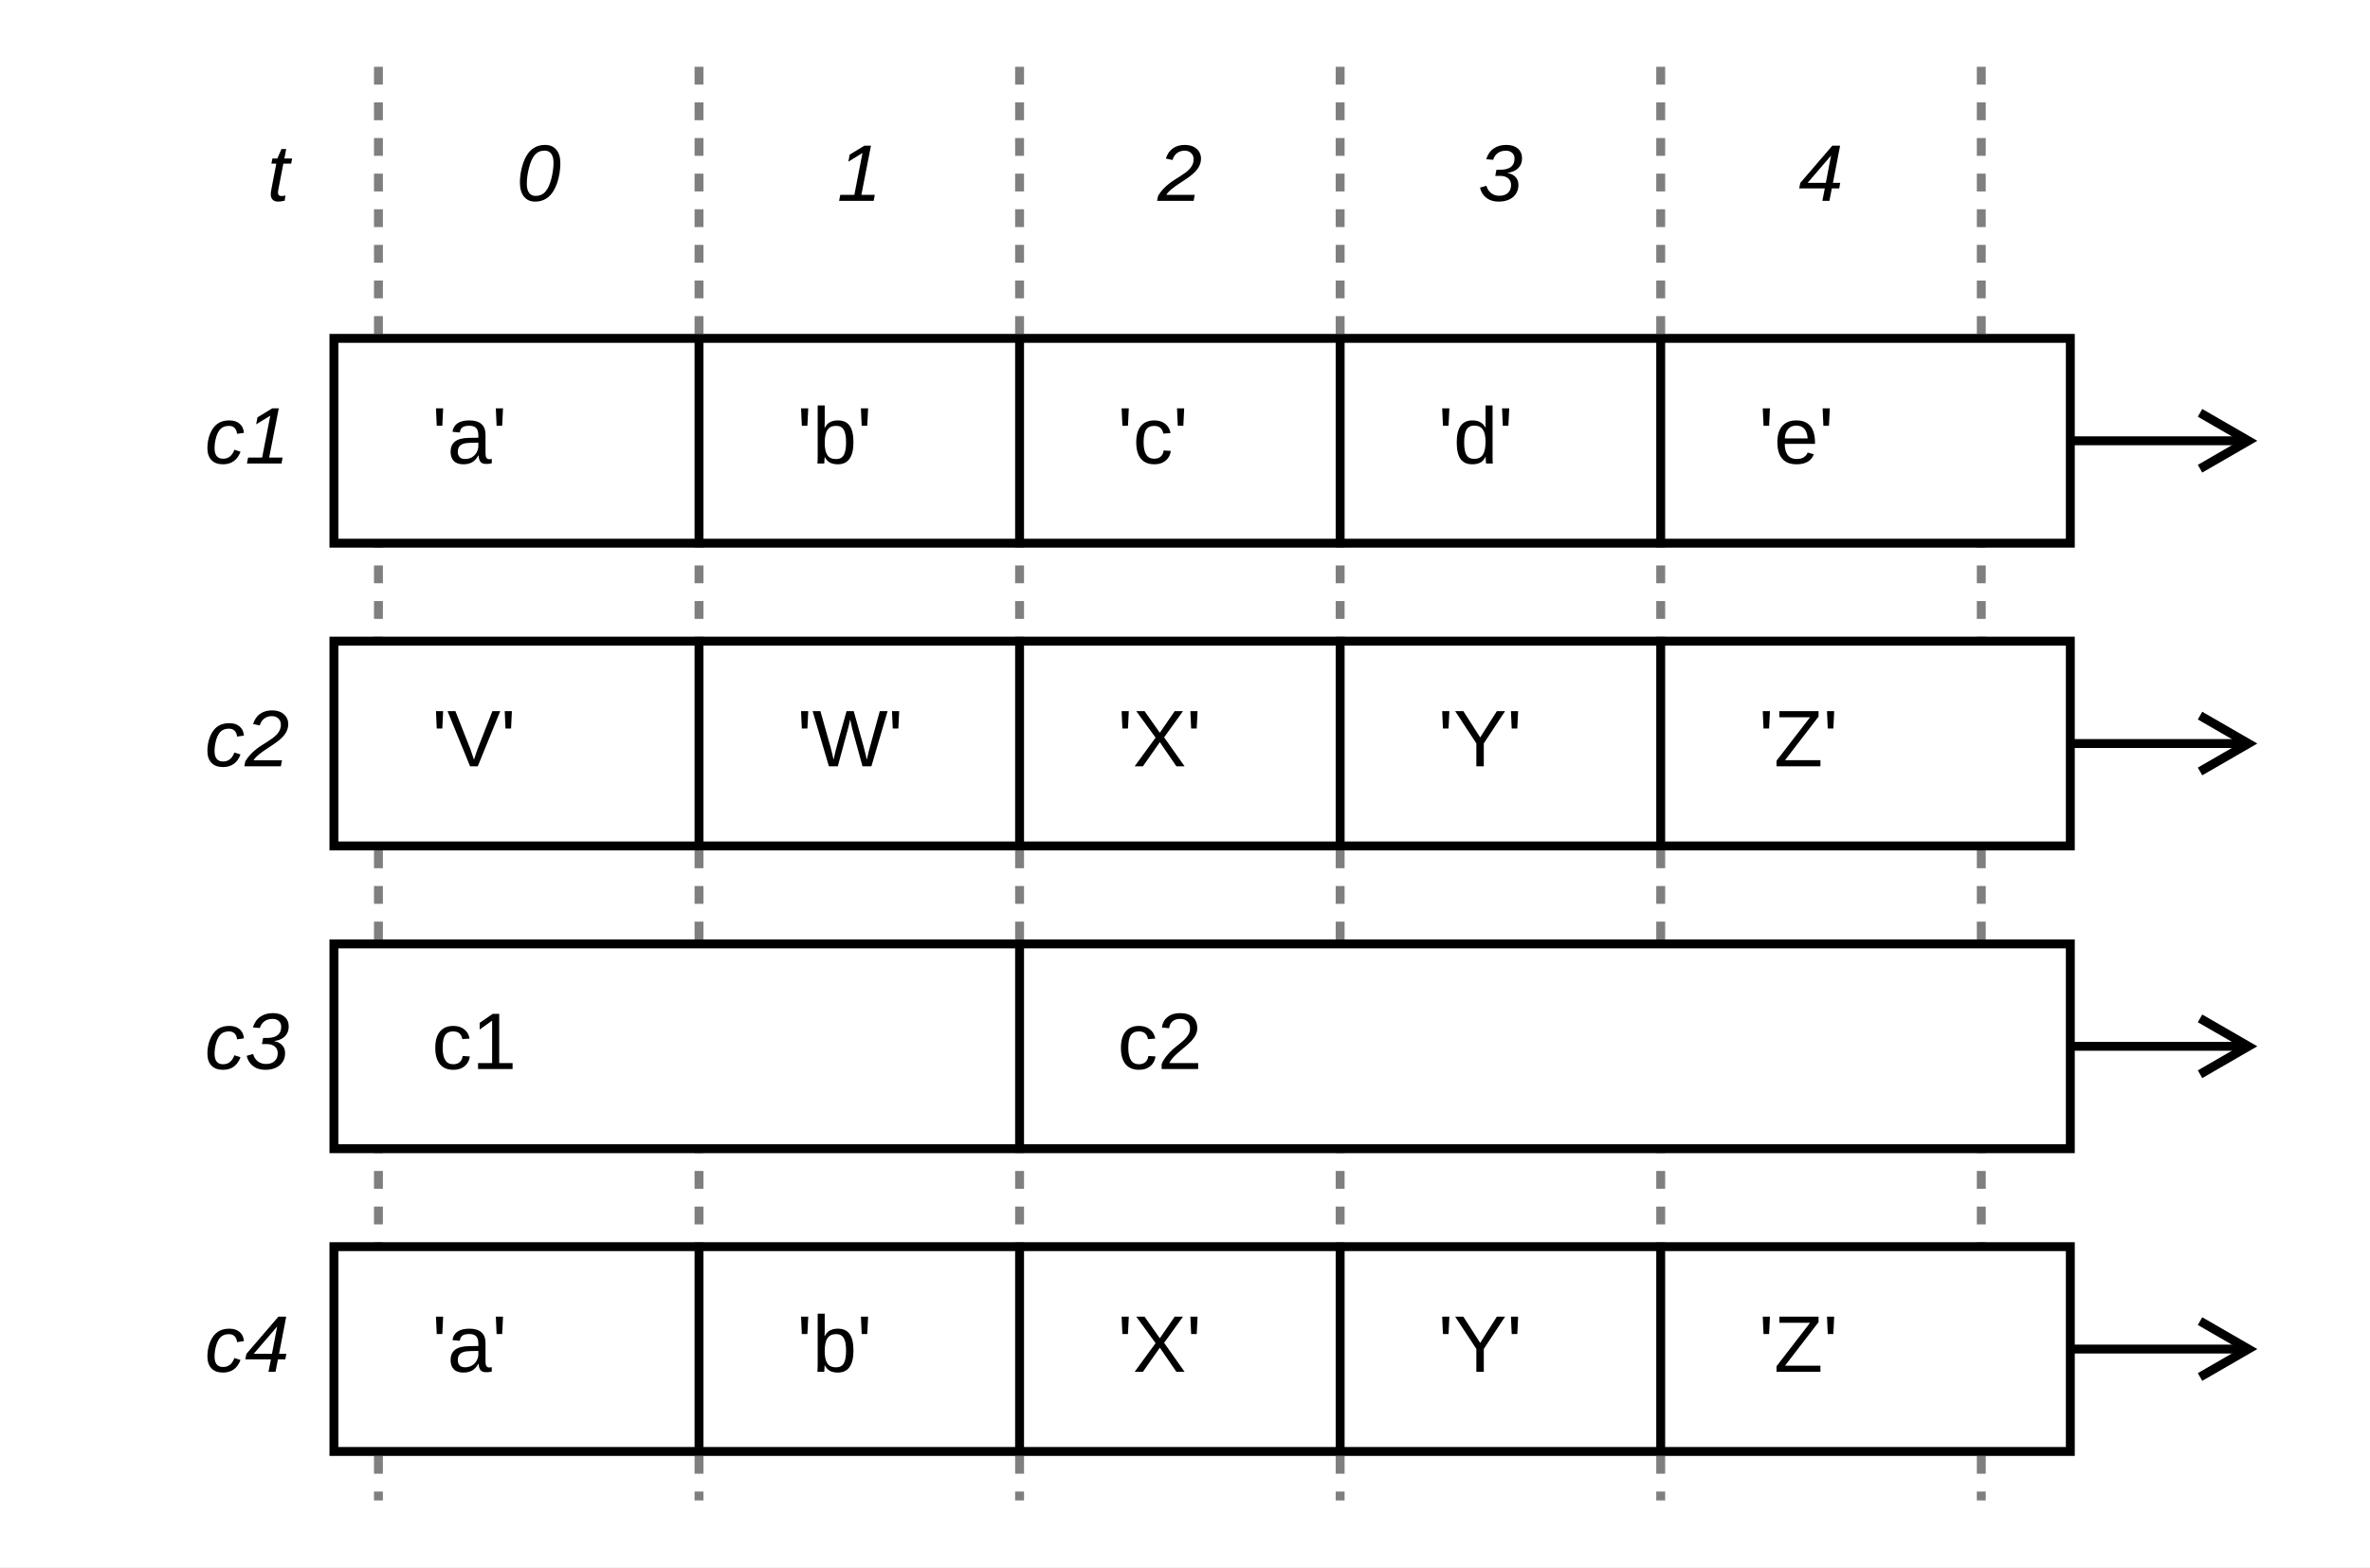
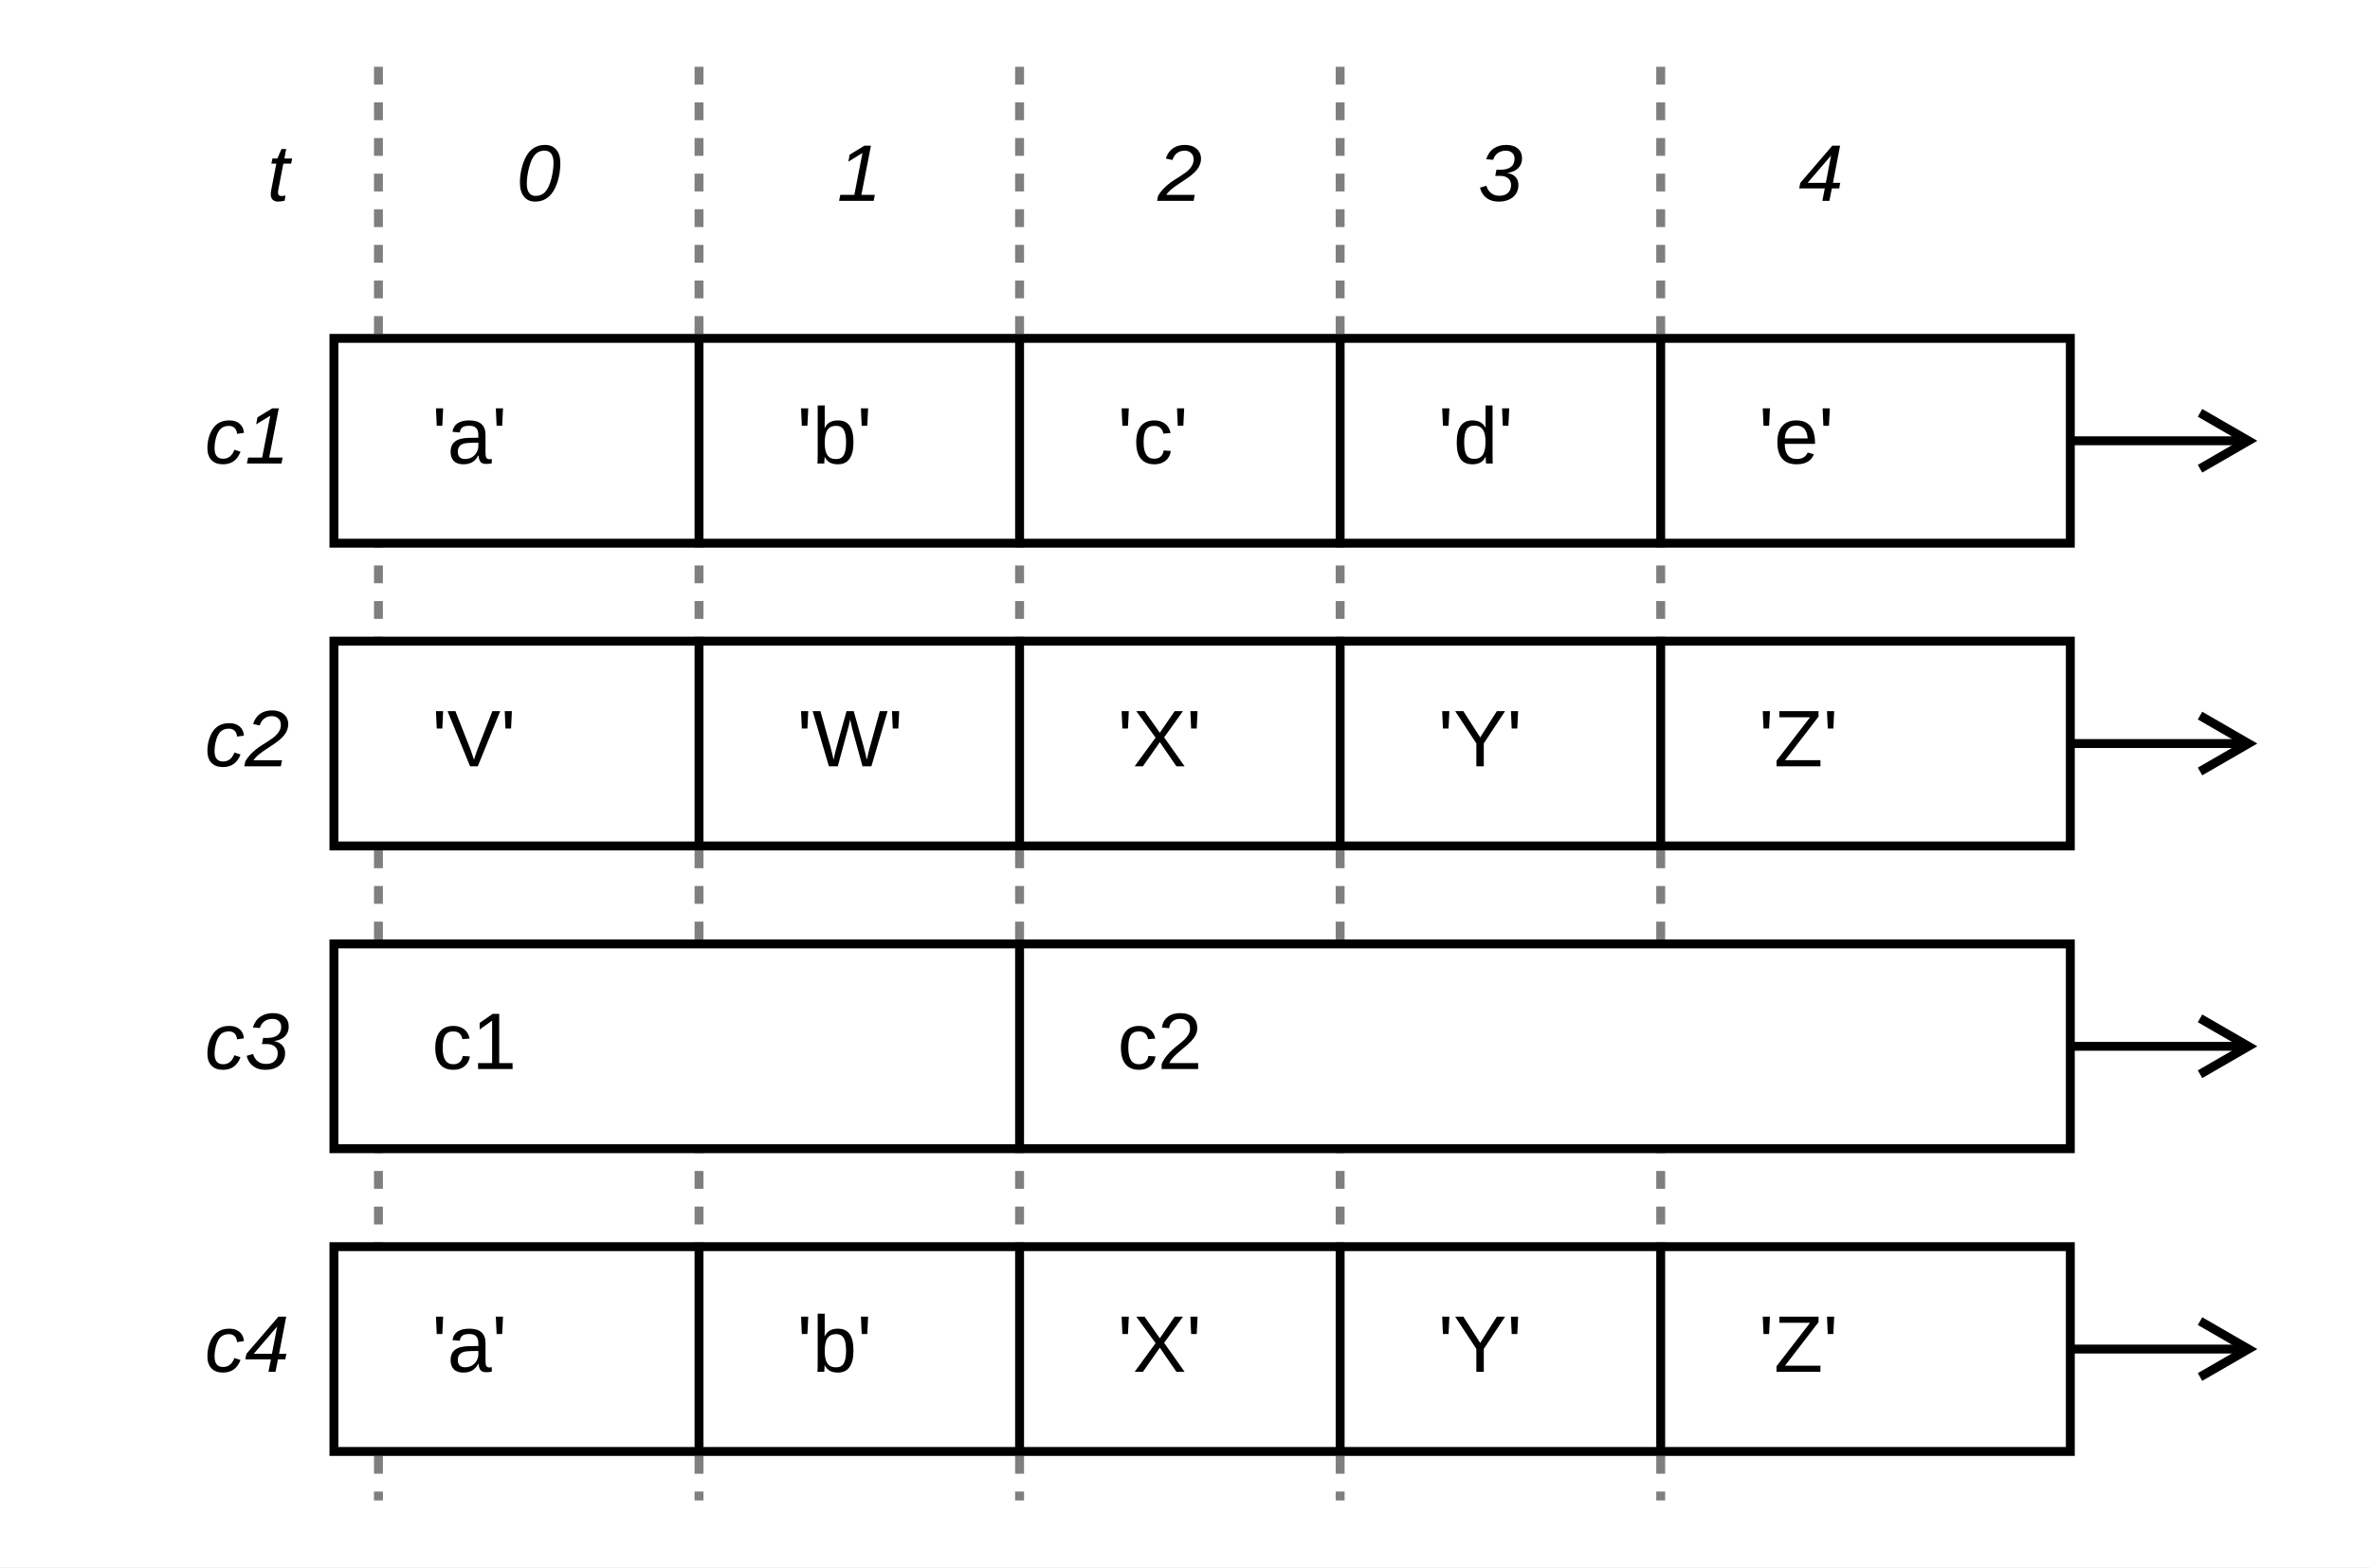
<svg xmlns="http://www.w3.org/2000/svg" width="532.309" height="352" viewBox="0 0 532.309 352">
  <path fill="#fff" d="M0 0h532.309v352H0z" />
  <g stroke="rgba(0, 0, 0, 0.5)" stroke-dasharray="4" stroke-width="2">
-     <path d="M85 15v322M157 15v322M229 15v322M301 15v322M373 15v322M445 15v322" />
+     <path d="M85 15v322M157 15v322M229 15v322M301 15v322M373 15v322" />
  </g>
  <g dominant-baseline="middle" font-family="Arial, Helvetica, sans-serif" font-size="18" font-style="italic">
    <text x="40" y="15" text-anchor="end" transform="translate(25 25)">t</text>
    <text x="96" y="15" text-anchor="middle" transform="translate(25 25)">0</text>
    <text x="168" y="15" text-anchor="middle" transform="translate(25 25)">1</text>
    <text x="240" y="15" text-anchor="middle" transform="translate(25 25)">2</text>
    <text x="312" y="15" text-anchor="middle" transform="translate(25 25)">3</text>
    <text x="384" y="15" text-anchor="middle" transform="translate(25 25)">4</text>
  </g>
  <path fill="#fff" stroke="#000" stroke-width="2" d="M75 76h390v46H75z" />
  <path stroke="#000" stroke-width="2" d="M157 76v46M229 76v46M301 76v46M373 76v46" />
  <text x="72" y="24" dominant-baseline="middle" font-family="Arial, Helvetica, sans-serif" font-size="18" transform="translate(25 75)">'a'</text>
  <text x="154" y="24" dominant-baseline="middle" font-family="Arial, Helvetica, sans-serif" font-size="18" transform="translate(25 75)">'b'</text>
  <text x="226" y="24" dominant-baseline="middle" font-family="Arial, Helvetica, sans-serif" font-size="18" transform="translate(25 75)">'c'</text>
  <text x="298" y="24" dominant-baseline="middle" font-family="Arial, Helvetica, sans-serif" font-size="18" transform="translate(25 75)">'d'</text>
  <text x="370" y="24" dominant-baseline="middle" font-family="Arial, Helvetica, sans-serif" font-size="18" transform="translate(25 75)">'e'</text>
  <path stroke="#000" stroke-width="2" d="M465 99h40" />
  <path fill="none" stroke="#000" stroke-linecap="square" stroke-width="2" d="M495 93.226 505 99l-10 5.774" />
  <text x="40" y="24" dominant-baseline="middle" font-family="Arial, Helvetica, sans-serif" font-size="18" font-style="italic" text-anchor="end" transform="translate(25 75)">c1</text>
  <path fill="#fff" stroke="#000" stroke-width="2" d="M75 144h390v46H75z" />
  <path stroke="#000" stroke-width="2" d="M157 144v46M229 144v46M301 144v46M373 144v46" />
  <text x="72" y="24" dominant-baseline="middle" font-family="Arial, Helvetica, sans-serif" font-size="18" transform="translate(25 143)">'V'</text>
  <text x="154" y="24" dominant-baseline="middle" font-family="Arial, Helvetica, sans-serif" font-size="18" transform="translate(25 143)">'W'</text>
  <text x="226" y="24" dominant-baseline="middle" font-family="Arial, Helvetica, sans-serif" font-size="18" transform="translate(25 143)">'X'</text>
  <text x="298" y="24" dominant-baseline="middle" font-family="Arial, Helvetica, sans-serif" font-size="18" transform="translate(25 143)">'Y'</text>
  <text x="370" y="24" dominant-baseline="middle" font-family="Arial, Helvetica, sans-serif" font-size="18" transform="translate(25 143)">'Z'</text>
  <path stroke="#000" stroke-width="2" d="M465 167h40" />
  <path fill="none" stroke="#000" stroke-linecap="square" stroke-width="2" d="M495 161.226 505 167l-10 5.774" />
  <text x="40" y="24" dominant-baseline="middle" font-family="Arial, Helvetica, sans-serif" font-size="18" font-style="italic" text-anchor="end" transform="translate(25 143)">c2</text>
  <path fill="#fff" stroke="#000" stroke-width="2" d="M75 212h390v46H75z" />
  <path stroke="#000" stroke-width="2" d="M229 212v46" />
  <text x="72" y="24" dominant-baseline="middle" font-family="Arial, Helvetica, sans-serif" font-size="18" transform="translate(25 211)">c1</text>
  <text x="226" y="24" dominant-baseline="middle" font-family="Arial, Helvetica, sans-serif" font-size="18" transform="translate(25 211)">c2</text>
  <path stroke="#000" stroke-width="2" d="M465 235h40" />
  <path fill="none" stroke="#000" stroke-linecap="square" stroke-width="2" d="M495 229.226 505 235l-10 5.774" />
  <text x="40" y="24" dominant-baseline="middle" font-family="Arial, Helvetica, sans-serif" font-size="18" font-style="italic" text-anchor="end" transform="translate(25 211)">c3</text>
  <path fill="#fff" stroke="#000" stroke-width="2" d="M75 280h390v46H75z" />
  <path stroke="#000" stroke-width="2" d="M157 280v46M229 280v46M301 280v46M373 280v46" />
  <text x="72" y="24" dominant-baseline="middle" font-family="Arial, Helvetica, sans-serif" font-size="18" transform="translate(25 279)">'a'</text>
  <text x="154" y="24" dominant-baseline="middle" font-family="Arial, Helvetica, sans-serif" font-size="18" transform="translate(25 279)">'b'</text>
  <text x="226" y="24" dominant-baseline="middle" font-family="Arial, Helvetica, sans-serif" font-size="18" transform="translate(25 279)">'X'</text>
  <text x="298" y="24" dominant-baseline="middle" font-family="Arial, Helvetica, sans-serif" font-size="18" transform="translate(25 279)">'Y'</text>
  <text x="370" y="24" dominant-baseline="middle" font-family="Arial, Helvetica, sans-serif" font-size="18" transform="translate(25 279)">'Z'</text>
  <path stroke="#000" stroke-width="2" d="M465 303h40" />
  <path fill="none" stroke="#000" stroke-linecap="square" stroke-width="2" d="M495 297.226 505 303l-10 5.774" />
  <text x="40" y="24" dominant-baseline="middle" font-family="Arial, Helvetica, sans-serif" font-size="18" font-style="italic" text-anchor="end" transform="translate(25 279)">c4</text>
</svg>
